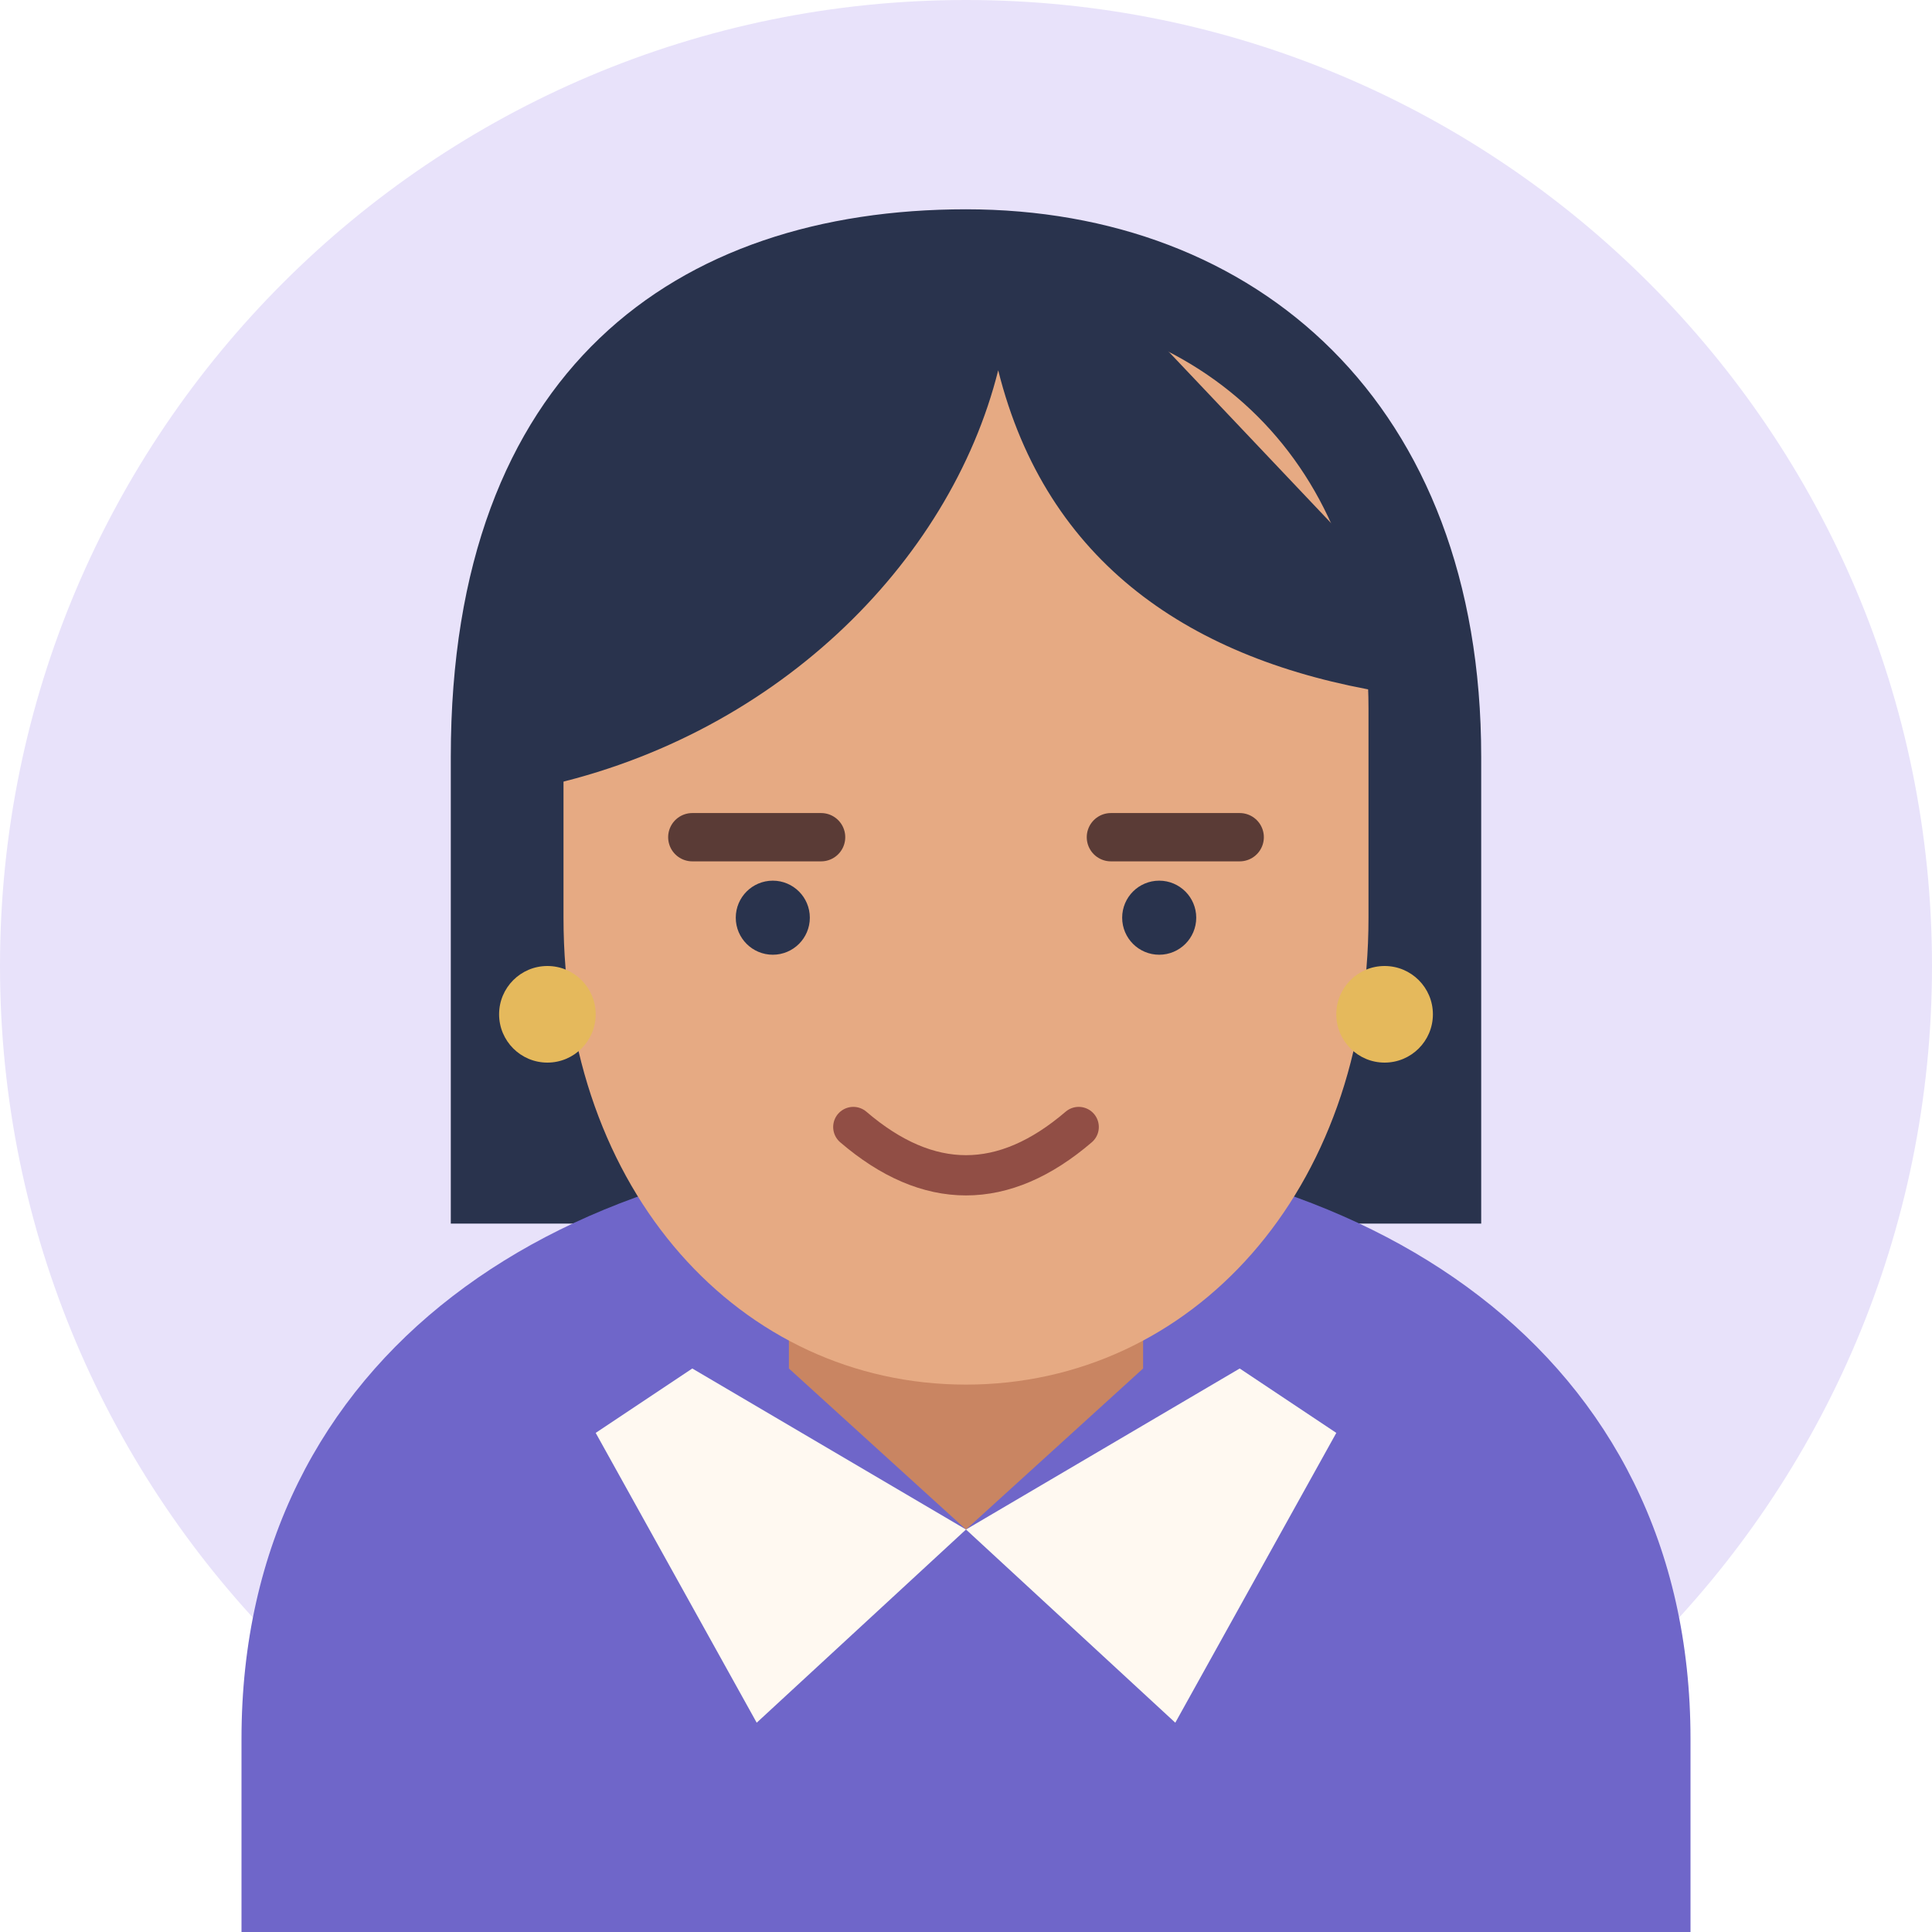
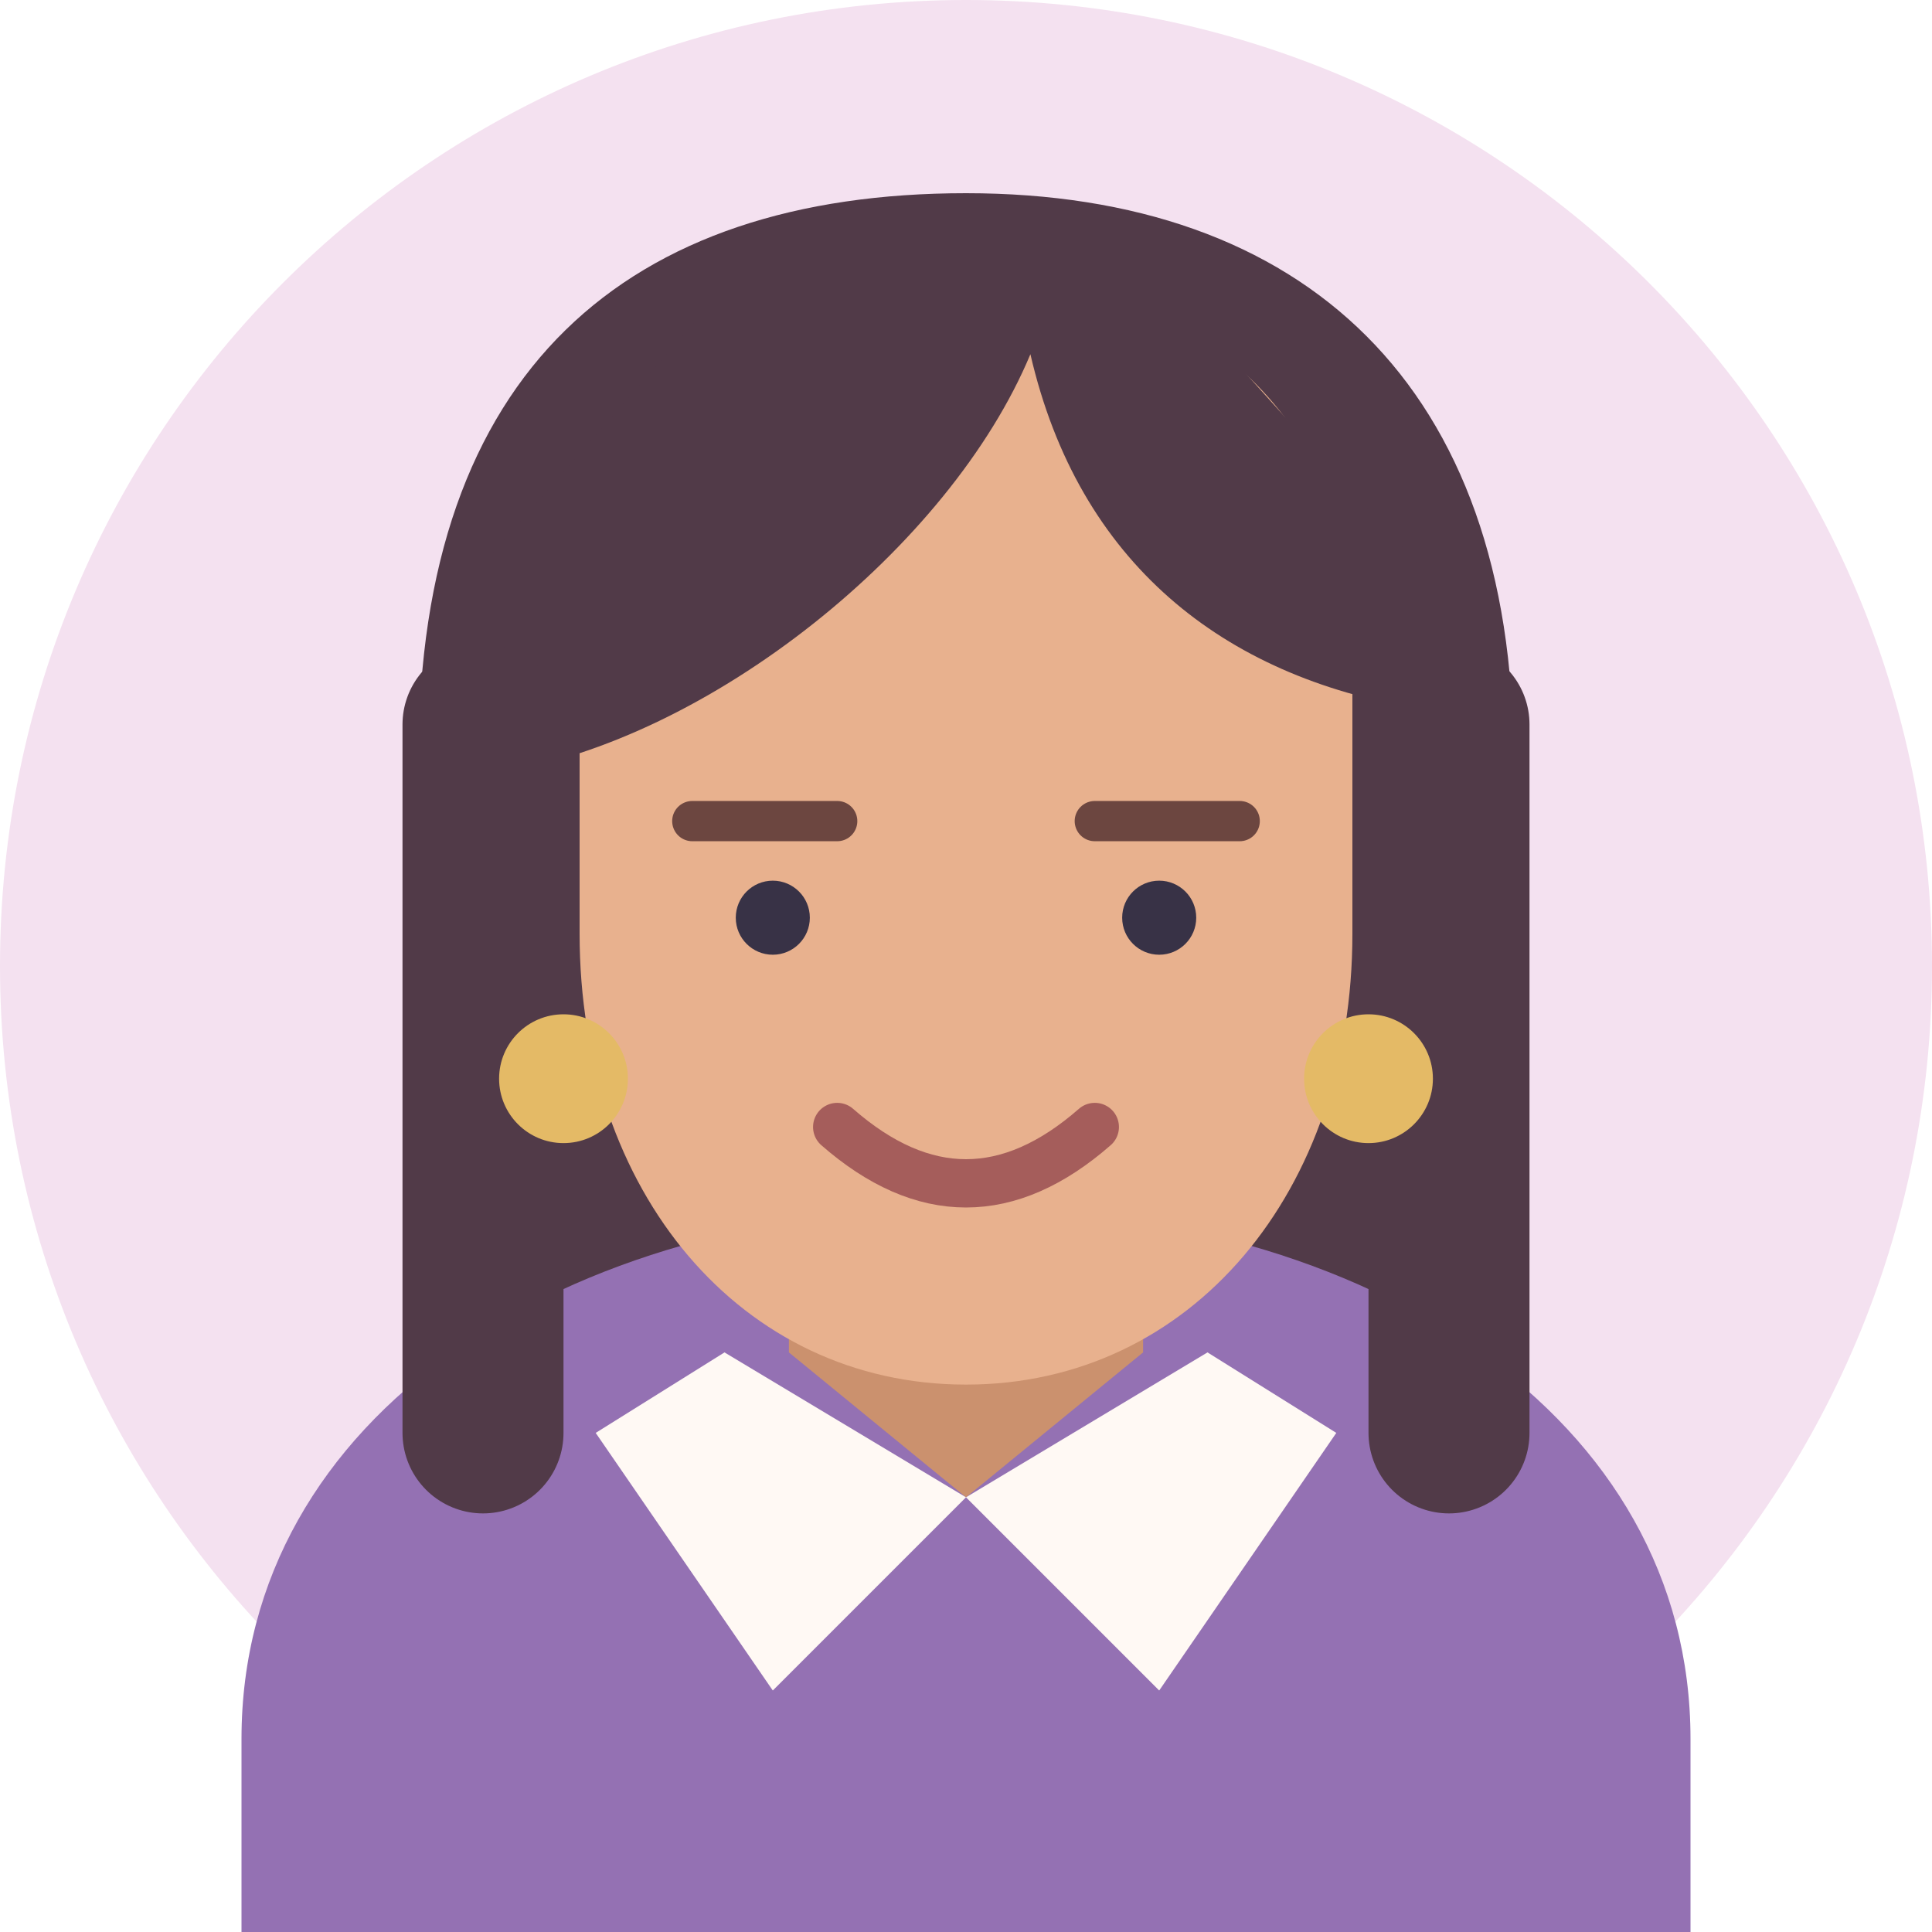
<svg xmlns="http://www.w3.org/2000/svg" viewBox="0 0 120 120">
-   <circle cx="60" cy="60" r="60" fill="#E8E2FA" />
-   <path d="M28 65V47c0-24 14-34 32-34s32 12 32 34v29H28z" fill="#29334D" />
-   <path d="M15 120v-12c0-24 20-37 45-37s45 13 45 37v12" fill="#6F66C9" />
-   <path d="M49 72v13l11 10 11-10V72" fill="#C98562" />
-   <path d="M35 44c0-16 10-25 25-25s25 10 25 25v13c0 17-11 29-25 29S35 74 35 57z" fill="#E6AA83" />
-   <path d="M33 49c15-3 26-14 29-26 3 12 12 18 24 20v-7L68 17 44 20 31 39z" fill="#29334D" />
-   <path d="M43 52h8m18 0h8" stroke="#5A3B36" stroke-width="3" stroke-linecap="round" />
-   <circle cx="48" cy="57" r="2.3" fill="#29334D" />
-   <circle cx="72" cy="57" r="2.3" fill="#29334D" />
-   <path d="M53 70q7 6 14 0" fill="none" stroke="#914E45" stroke-width="2.5" stroke-linecap="round" />
-   <path d="m43 85 17 10-13 12-10-18m40-4L60 95l13 12 10-18" fill="#FFF9F1" />
-   <circle cx="34" cy="63" r="3" fill="#E5B95C" />
-   <circle cx="86" cy="63" r="3" fill="#E5B95C" />
+   <circle cx="60" cy="60" r="60" fill="#F4E1F0" />
+   <path d="M26 47c0-24 13-35 34-35s34 12 34 35v49H26z" fill="#513A48" />
+   <path d="M15 120v-12c0-20 20-33 45-33s45 13 45 33v12" fill="#9471B3" />
+   <path d="M49 70v14l11 9 11-9V70" fill="#CB916E" />
+   <path d="M36 39c0-13 10-22 24-22s24 9 24 22v19c0 16-10 28-24 28S36 74 36 58z" fill="#E8B18E" />
+   <path d="M31 48c13-2 28-14 33-26 3 13 12 20 24 22v-9L70 15 44 19 30 35z" fill="#513A48" />
+   <path d="M30 45v44m60-44v44" stroke="#513A48" stroke-width="10" stroke-linecap="round" />
+   <path d="M43 51h9m16 0h9" stroke="#6C4640" stroke-width="2.5" stroke-linecap="round" />
+   <circle cx="48" cy="57" r="2.3" fill="#383246" />
+   <circle cx="72" cy="57" r="2.3" fill="#383246" />
+   <path d="M52 70q8 7 16 0" fill="none" stroke="#A55D5B" stroke-width="3" stroke-linecap="round" />
+   <circle cx="35" cy="67" r="4" fill="#E4BA66" />
+   <circle cx="85" cy="67" r="4" fill="#E4BA66" />
+   <path d="m45 84 15 9-12 12-11-16m38-5L60 93l12 12 11-16" fill="#FFF9F4" />
</svg>
